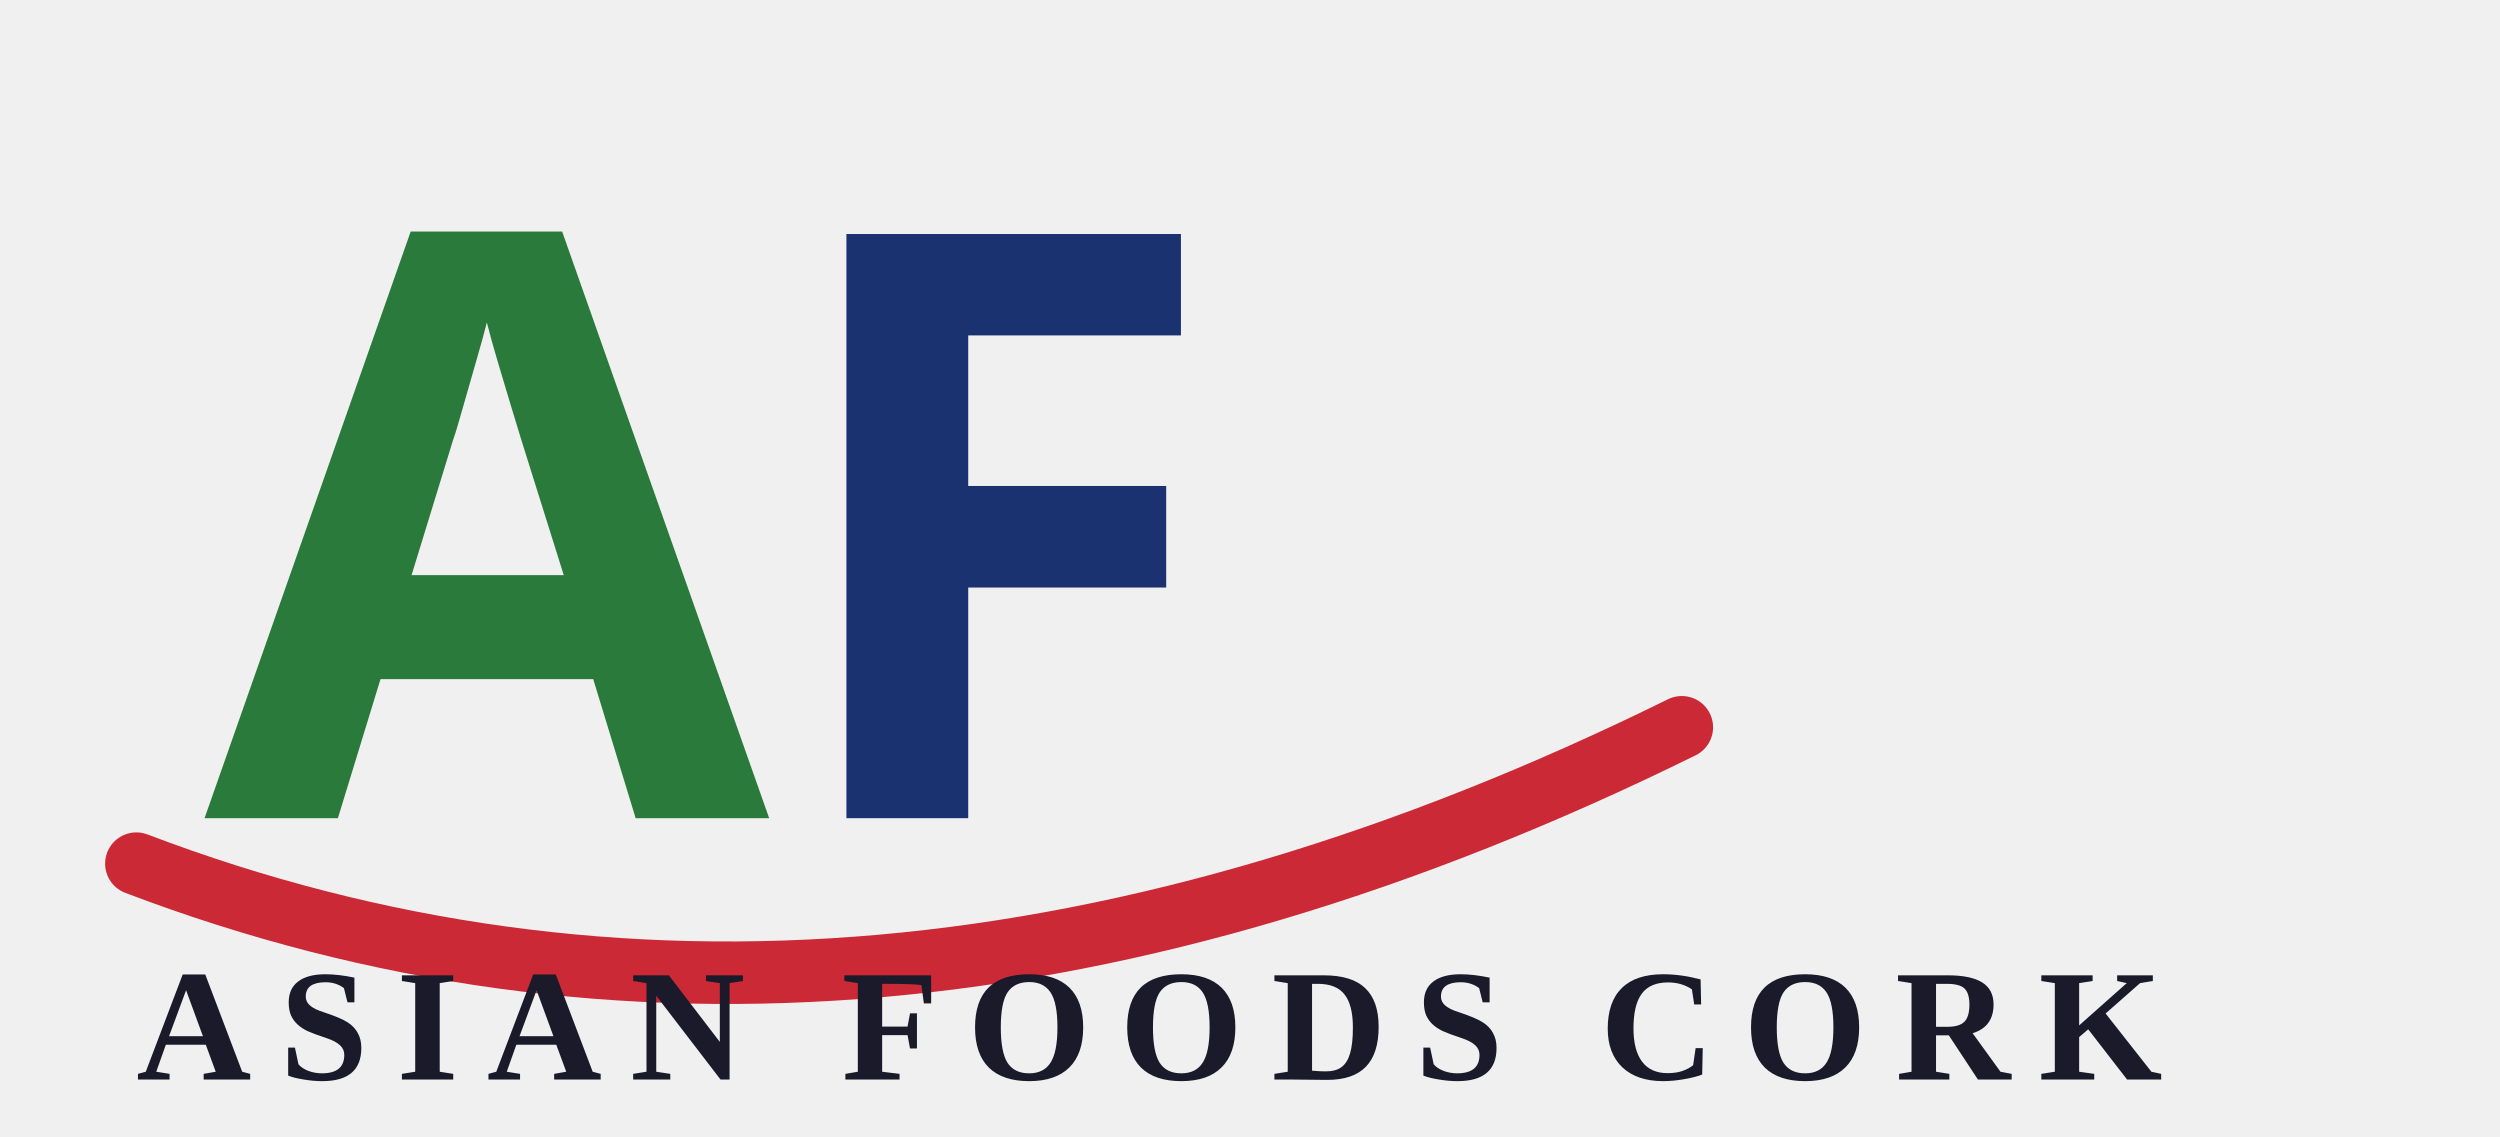
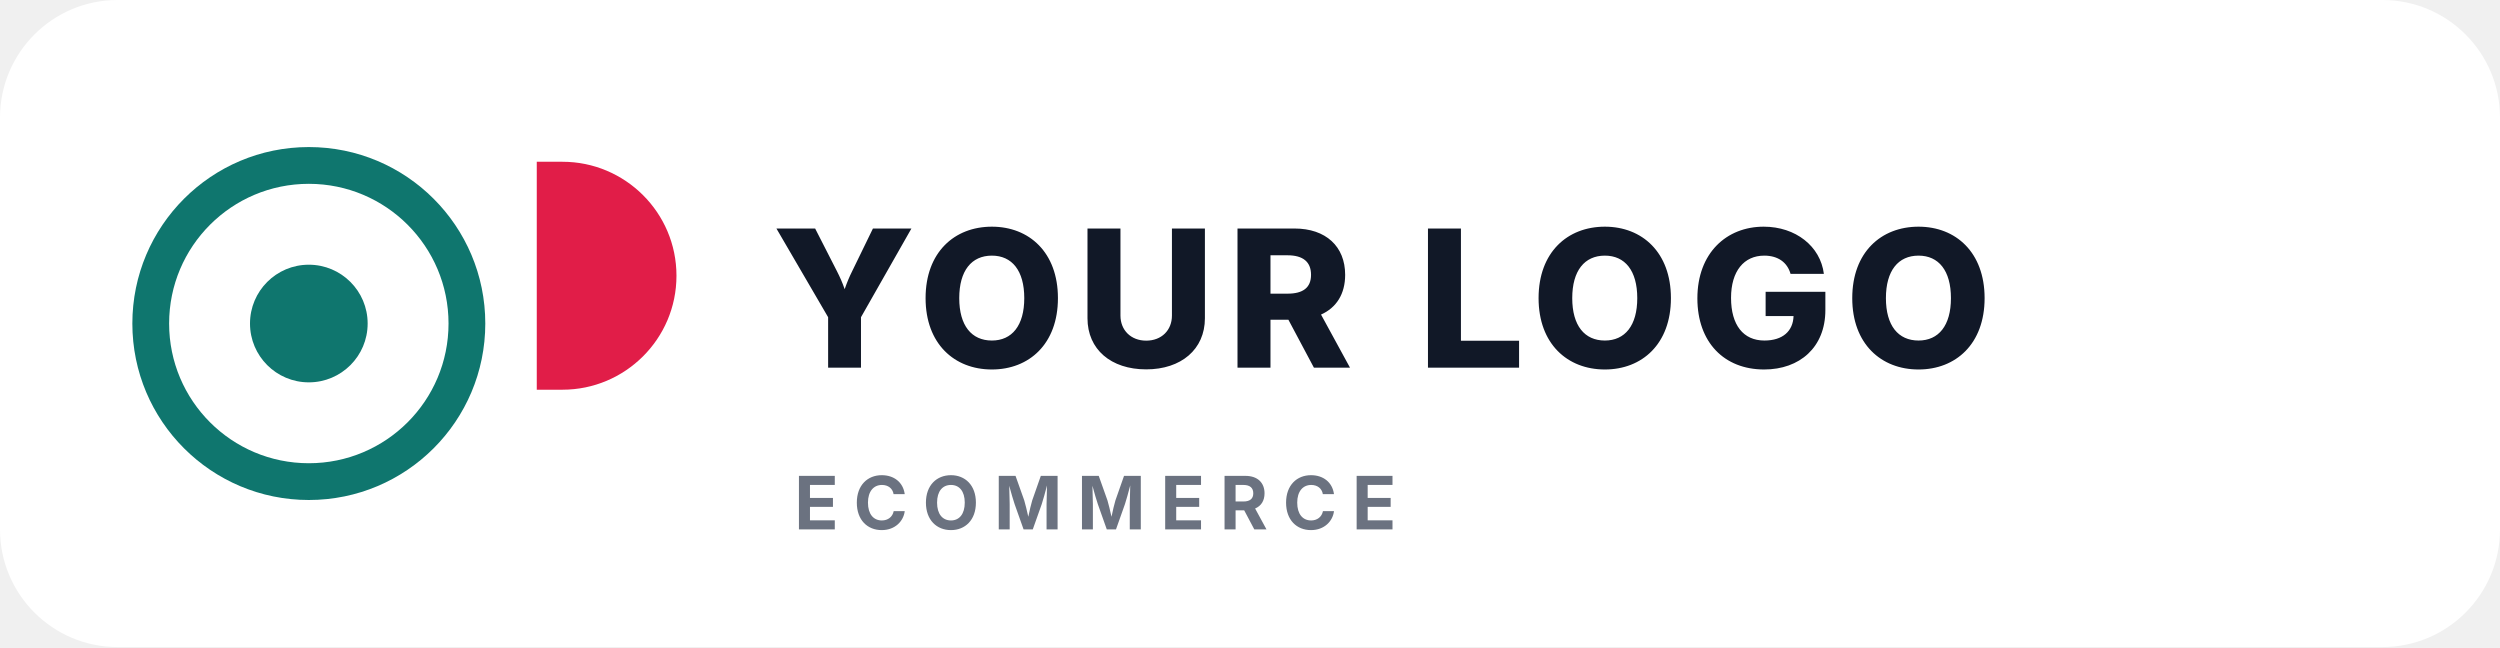
- <svg xmlns="http://www.w3.org/2000/svg" viewBox="0 0 220 100" width="220" height="100">
-   <text x="18" y="72" font-family="Arial Black, sans-serif" font-size="72" font-weight="900" fill="#2A7A3B">A</text>
-   <text x="68" y="72" font-family="Arial Black, sans-serif" font-size="72" font-weight="900" fill="#1B3270">F</text>
-   <path d="M 12 76 Q 75 100 148 64" stroke="#CC2936" stroke-width="5.5" fill="none" stroke-linecap="round" />
-   <text x="12" y="95" font-family="Georgia, 'Times New Roman', serif" font-size="14" font-weight="700" fill="#1A1A2A" letter-spacing="2.5">ASIAN FOODS CORK</text>
+ <svg xmlns="http://www.w3.org/2000/svg" viewBox="0 0 340 88" role="img" aria-label="Store logo placeholder">
+   <rect width="340" height="88" rx="16" fill="#FFFFFF" />
+   <circle cx="42" cy="44" r="24" fill="#0F766E" />
+   <path d="M42 25a19 19 0 1 1 0 38a19 19 0 0 1 0-38Zm0 11a8 8 0 1 0 0 16a8 8 0 0 0 0-16Z" fill="#FFFFFF" />
+   <path d="M73 22h3.5c8.5 0 15.5 6.9 15.5 15.5S85 53 76.5 53H73V22Z" fill="#E11D48" />
+   <text x="105" y="50" font-family="Inter, Arial, sans-serif" font-size="26" font-weight="800" fill="#111827" letter-spacing="1.5">YOUR LOGO</text>
+   <text x="108" y="72" font-family="Inter, Arial, sans-serif" font-size="10" font-weight="700" fill="#6B7280" letter-spacing="2">ECOMMERCE</text>
</svg>
